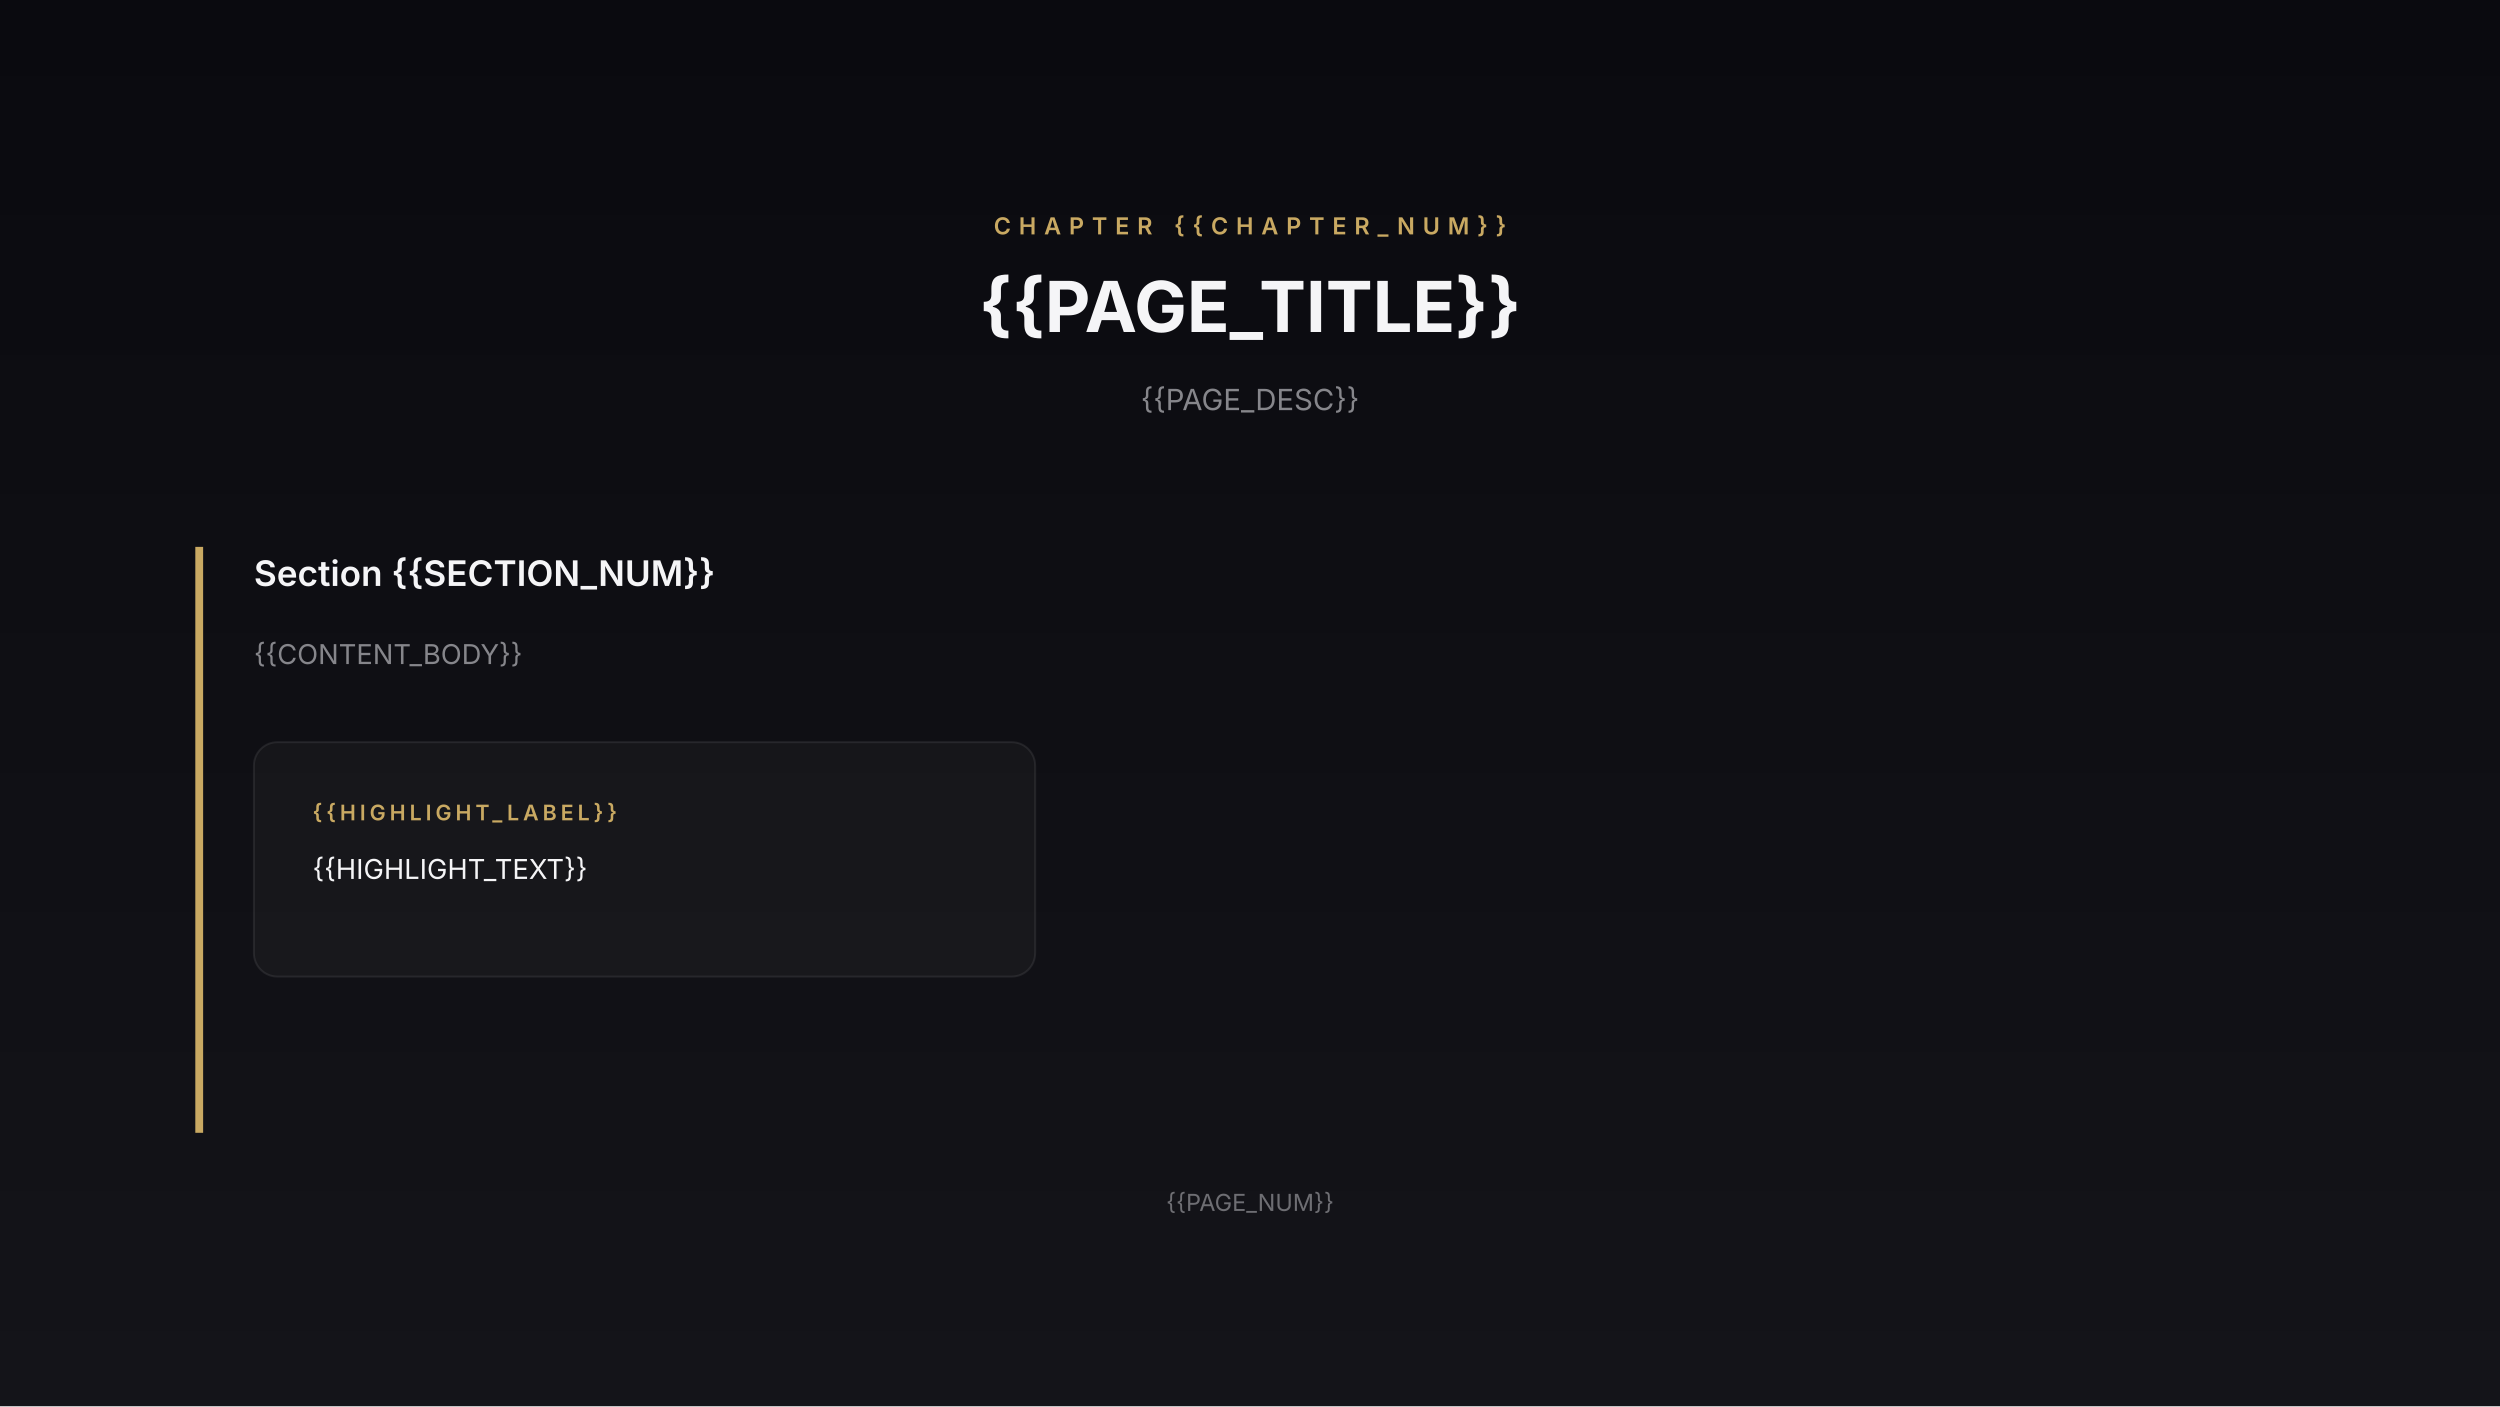
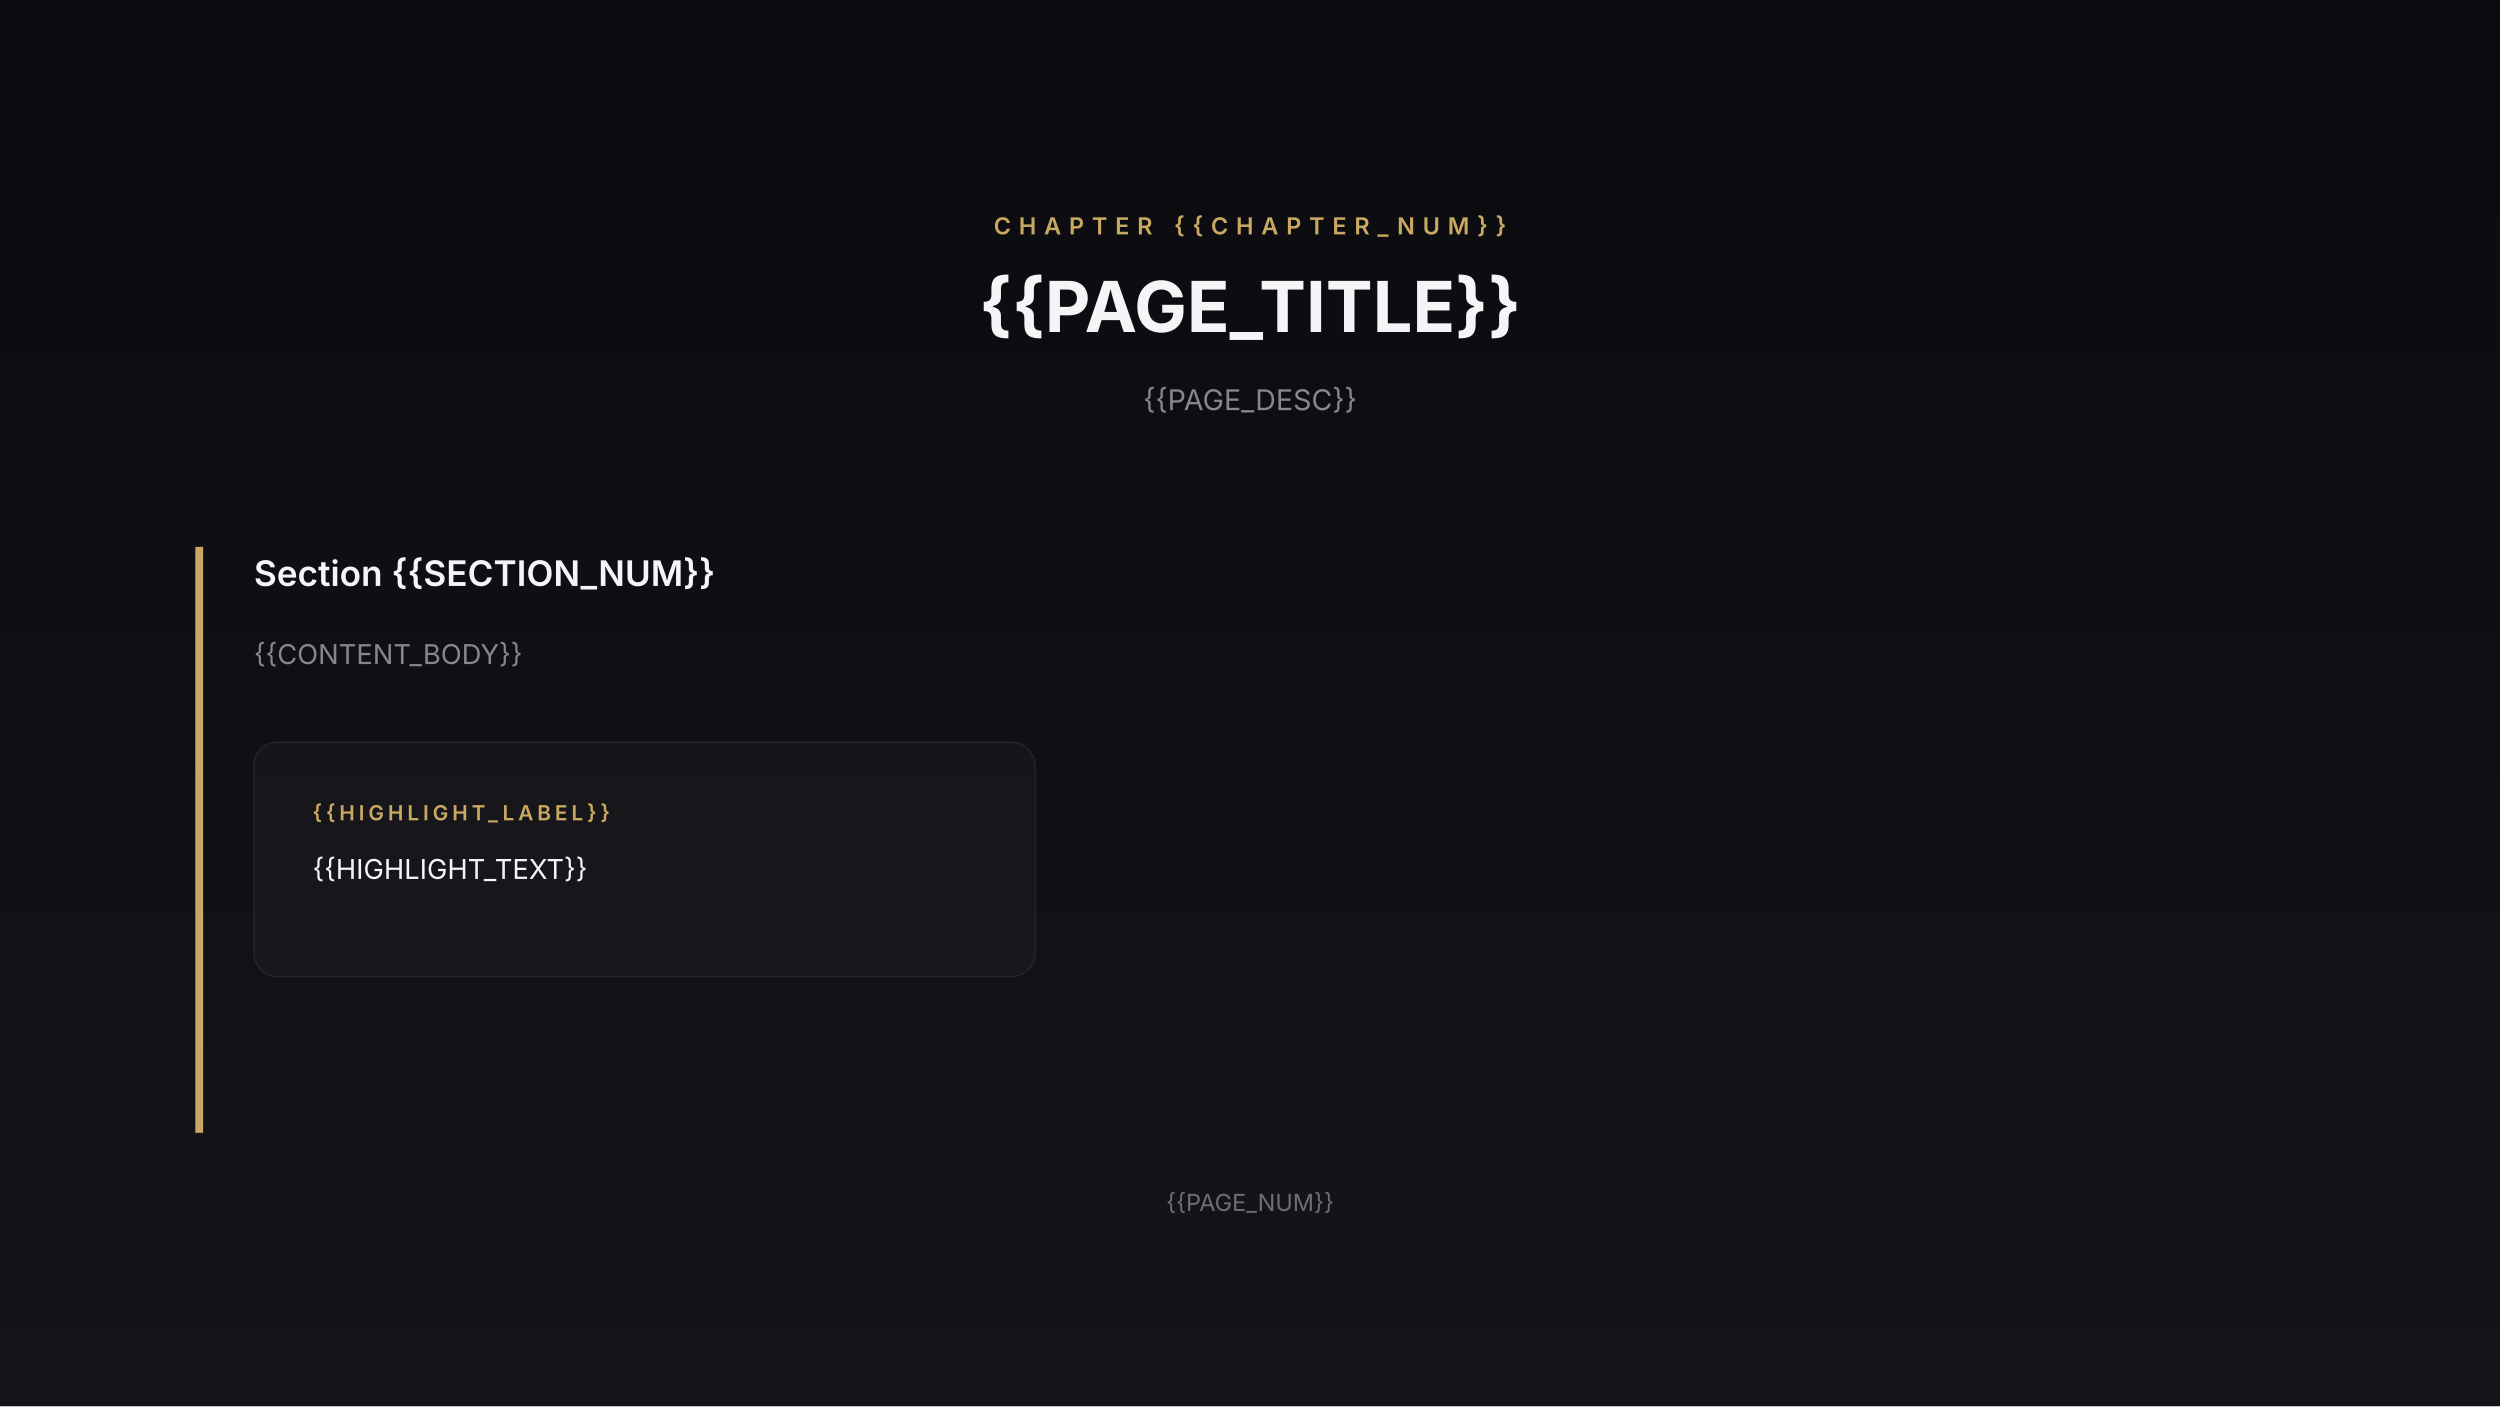
- <svg xmlns="http://www.w3.org/2000/svg" viewBox="0 0 1280 720" width="1280" height="720">
+ <svg xmlns="http://www.w3.org/2000/svg" viewBox="0 0 1920 1080" width="1920" height="1080">
  <defs>
    <linearGradient id="bgGradient" x1="0%" y1="0%" x2="0%" y2="100%">
      <stop offset="0%" stop-color="#0a0a0f" />
      <stop offset="100%" stop-color="#141419" />
    </linearGradient>
    <linearGradient id="accentBoxBg" x1="0%" y1="0%" x2="100%" y2="100%">
      <stop offset="0%" stop-color="rgba(201,169,98,0.08)" />
      <stop offset="100%" stop-color="rgba(201,169,98,0.03)" />
    </linearGradient>
  </defs>
-   <rect width="1280" height="720" fill="url(#bgGradient)" />
-   <rect x="48" y="60" width="1184" height="600" fill="none" />
-   <g transform="translate(640, 120)">
-     <text x="0" y="0" text-anchor="middle" fill="#c9a962" font-family="Space Grotesk, Inter, sans-serif" font-size="12" font-weight="600" letter-spacing="4">CHAPTER {{CHAPTER_NUM}}</text>
-     <text x="0" y="50" text-anchor="middle" fill="#f5f5f7" font-family="Space Grotesk, Inter, sans-serif" font-size="36" font-weight="700">{{PAGE_TITLE}}</text>
-     <text x="0" y="90" text-anchor="middle" fill="#86868b" font-family="Inter, -apple-system, sans-serif" font-size="15" font-weight="400" max-width="600">{{PAGE_DESC}}</text>
+   <rect width="1920" height="1080" fill="url(#bgGradient)" />
+   <rect x="72" y="90" width="1776" height="900" fill="none" />
+   <g transform="translate(960, 180)">
+     <text x="0" y="0" text-anchor="middle" fill="#c9a962" font-family="Space Grotesk, Inter, sans-serif" font-size="18" font-weight="600" letter-spacing="6">CHAPTER {{CHAPTER_NUM}}</text>
+     <text x="0" y="75" text-anchor="middle" fill="#f5f5f7" font-family="Space Grotesk, Inter, sans-serif" font-size="54" font-weight="700">{{PAGE_TITLE}}</text>
+     <text x="0" y="135" text-anchor="middle" fill="#86868b" font-family="Inter, -apple-system, sans-serif" font-size="22" font-weight="400" max-width="600">{{PAGE_DESC}}</text>
  </g>
-   <rect x="100" y="280" width="4" height="300" fill="#c9a962" />
-   <text x="130" y="300" fill="#f5f5f7" font-family="Space Grotesk, Inter, sans-serif" font-size="18" font-weight="600">Section {{SECTION_NUM}}</text>
-   <text x="130" y="340" fill="#86868b" font-family="Inter, -apple-system, sans-serif" font-size="14">{{CONTENT_BODY}}</text>
-   <rect x="130" y="380" width="400" height="120" rx="12" fill="rgba(255,255,255,0.03)" stroke="rgba(255,255,255,0.08)" />
-   <text x="160" y="420" fill="#c9a962" font-family="Space Grotesk, Inter, sans-serif" font-size="11" font-weight="600" letter-spacing="2">{{HIGHLIGHT_LABEL}}</text>
-   <text x="160" y="450" fill="#f5f5f7" font-family="Inter, -apple-system, sans-serif" font-size="14">{{HIGHLIGHT_TEXT}}</text>
-   <g transform="translate(640, 620)">
-     <text x="0" y="0" text-anchor="middle" fill="#6e6e73" font-family="Inter, -apple-system, sans-serif" font-size="12">{{PAGE_NUM}}</text>
+   <rect x="150" y="420" width="6" height="450" fill="#c9a962" />
+   <text x="195" y="450" fill="#f5f5f7" font-family="Space Grotesk, Inter, sans-serif" font-size="27" font-weight="600">Section {{SECTION_NUM}}</text>
+   <text x="195" y="510" fill="#86868b" font-family="Inter, -apple-system, sans-serif" font-size="21">{{CONTENT_BODY}}</text>
+   <rect x="195" y="570" width="600" height="180" rx="18" fill="rgba(255,255,255,0.03)" stroke="rgba(255,255,255,0.08)" />
+   <text x="240" y="630" fill="#c9a962" font-family="Space Grotesk, Inter, sans-serif" font-size="16" font-weight="600" letter-spacing="3">{{HIGHLIGHT_LABEL}}</text>
+   <text x="240" y="675" fill="#f5f5f7" font-family="Inter, -apple-system, sans-serif" font-size="21">{{HIGHLIGHT_TEXT}}</text>
+   <g transform="translate(960, 930)">
+     <text x="0" y="0" text-anchor="middle" fill="#6e6e73" font-family="Inter, -apple-system, sans-serif" font-size="18">{{PAGE_NUM}}</text>
  </g>
</svg>
